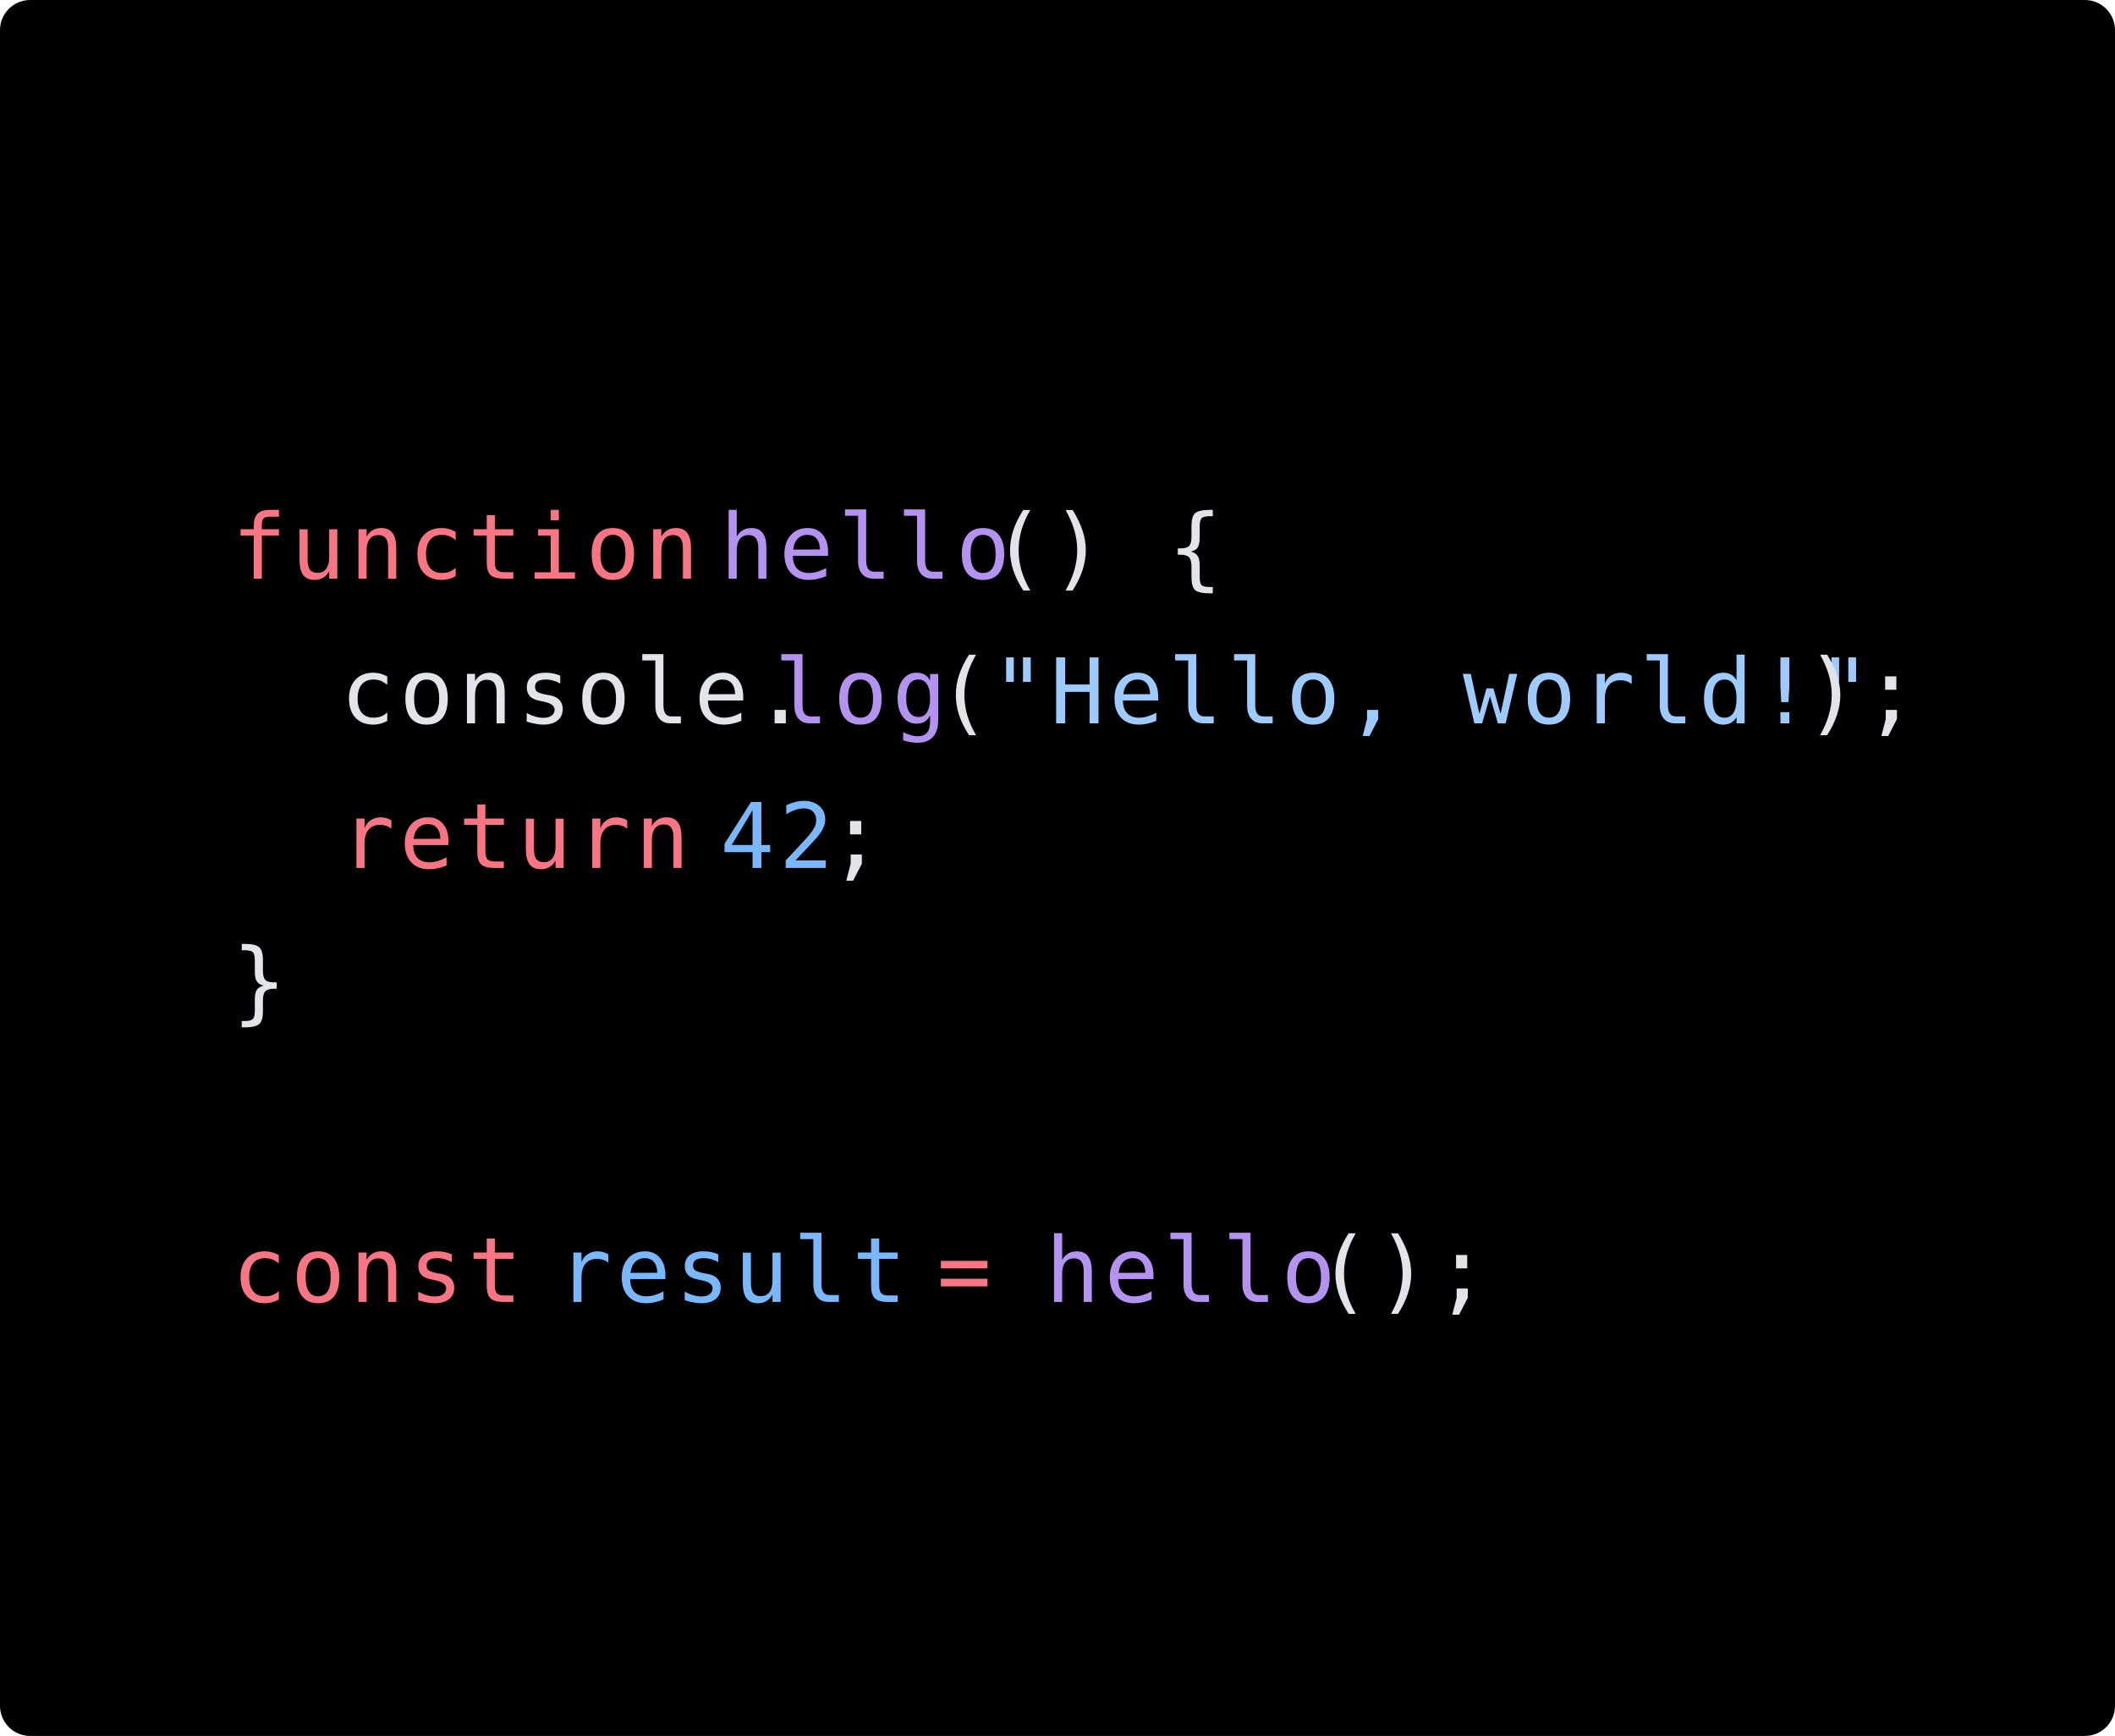
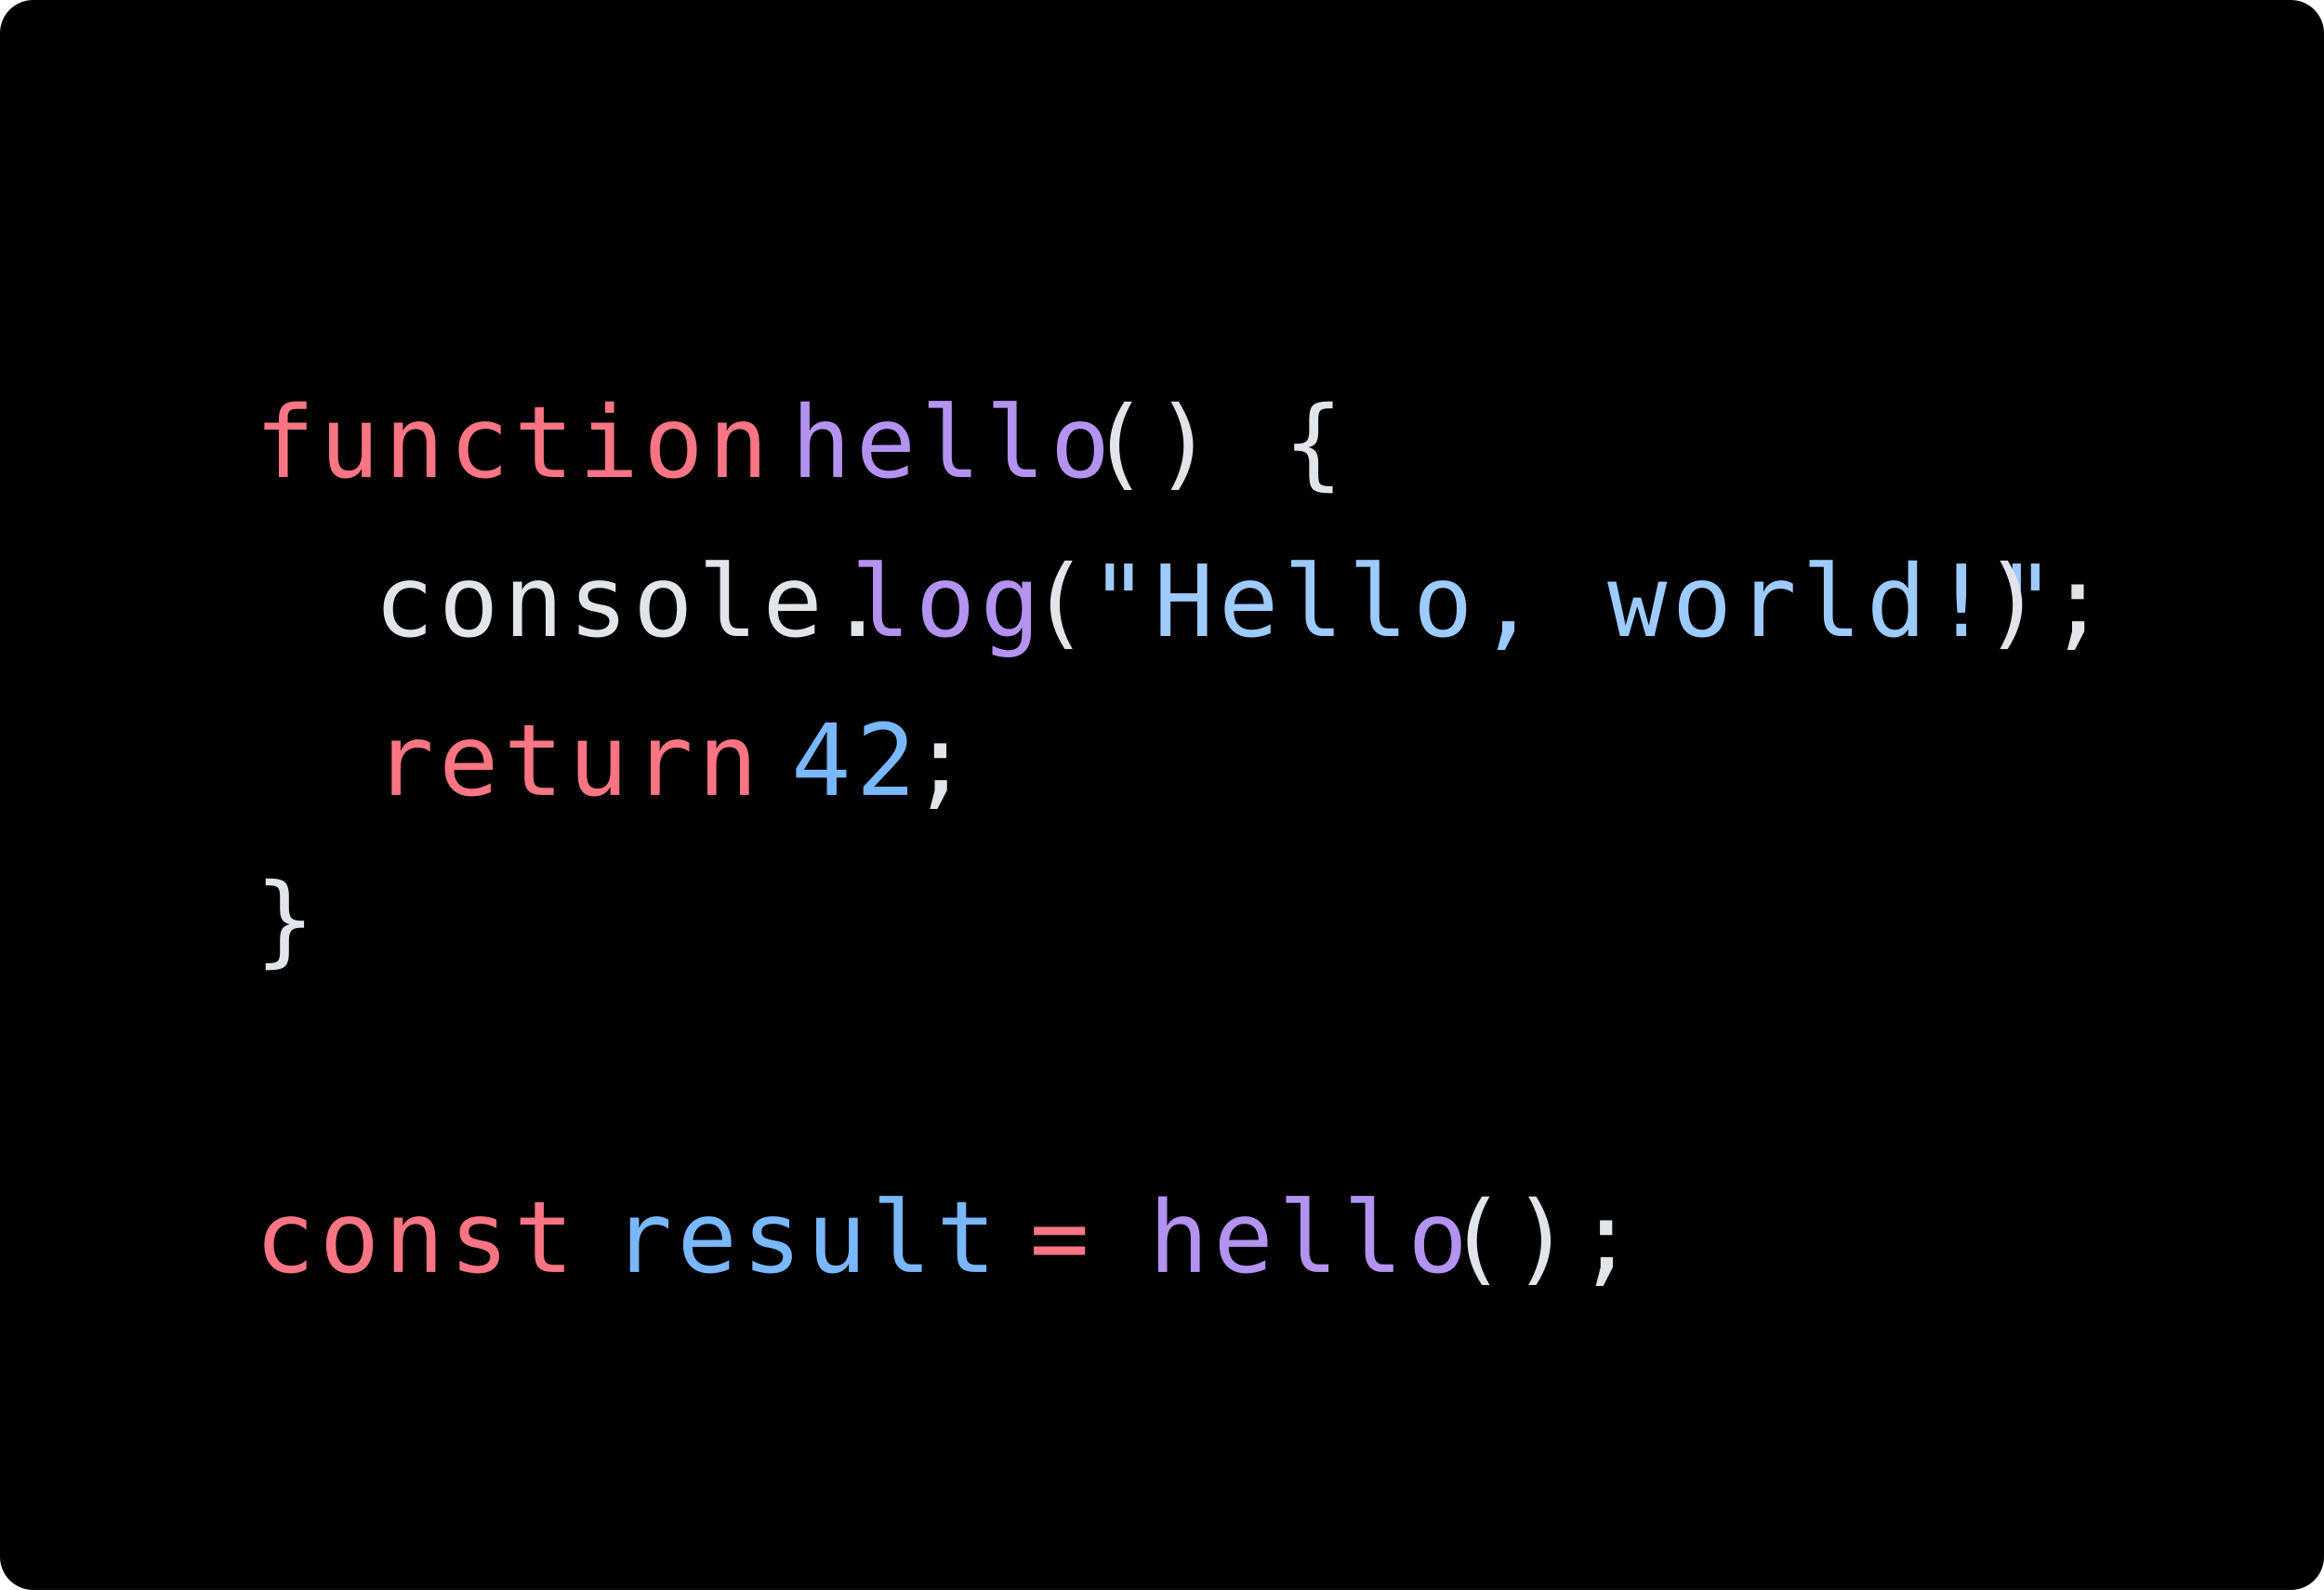
- <svg xmlns="http://www.w3.org/2000/svg" viewBox="0 0 280.709 230.4" width="280.709" height="230.4">
-   <rect id="bg" fill="#000" width="280.709" height="230.4" rx="4" />
-   <g id="tokens" transform="translate(30.78906, 38.4)">
+ <svg xmlns="http://www.w3.org/2000/svg" viewBox="0 0 280.709 192" width="280.709" height="192">
+   <rect id="bg" fill="#000" width="280.709" height="192" rx="4" />
+   <g id="tokens" transform="translate(30.78906, 19.2)">
    <text font-family="Consolas" font-size="12" y="38.4" letter-spacing="0.6px">
      <tspan x="0" fill="#F97583">function</tspan>
      <tspan x="57.581" fill="#E1E4E8"> </tspan>
      <tspan x="64.779" fill="#B392F0">hello</tspan>
      <tspan x="100.767" fill="#E1E4E8">() {</tspan>
    </text>
    <text font-family="Consolas" font-size="12" y="57.6" letter-spacing="0.6px">
      <tspan x="0" fill="#E1E4E8">  </tspan>
      <tspan x="14.395" fill="#E1E4E8">console.</tspan>
      <tspan x="71.977" fill="#B392F0">log</tspan>
      <tspan x="93.57" fill="#E1E4E8">(</tspan>
      <tspan x="100.767" fill="#9ECBFF">"Hello, world!"</tspan>
      <tspan x="208.732" fill="#E1E4E8">);</tspan>
    </text>
    <text font-family="Consolas" font-size="12" y="76.8" letter-spacing="0.6px">
      <tspan x="0" fill="#E1E4E8">  </tspan>
      <tspan x="14.395" fill="#F97583">return</tspan>
      <tspan x="57.581" fill="#E1E4E8"> </tspan>
      <tspan x="64.779" fill="#79B8FF">42</tspan>
      <tspan x="79.174" fill="#E1E4E8">;</tspan>
    </text>
    <text font-family="Consolas" font-size="12" y="96" letter-spacing="0.6px">
      <tspan x="0" fill="#E1E4E8">}</tspan>
    </text>
    <text font-family="Consolas" font-size="12" y="134.4" letter-spacing="0.6px">
      <tspan x="0" fill="#F97583">const</tspan>
      <tspan x="35.988" fill="#E1E4E8"> </tspan>
      <tspan x="43.186" fill="#79B8FF">result</tspan>
      <tspan x="86.372" fill="#E1E4E8"> </tspan>
      <tspan x="93.57" fill="#F97583">=</tspan>
      <tspan x="100.767" fill="#E1E4E8"> </tspan>
      <tspan x="107.965" fill="#B392F0">hello</tspan>
      <tspan x="143.953" fill="#E1E4E8">();</tspan>
    </text>
  </g>
</svg>
